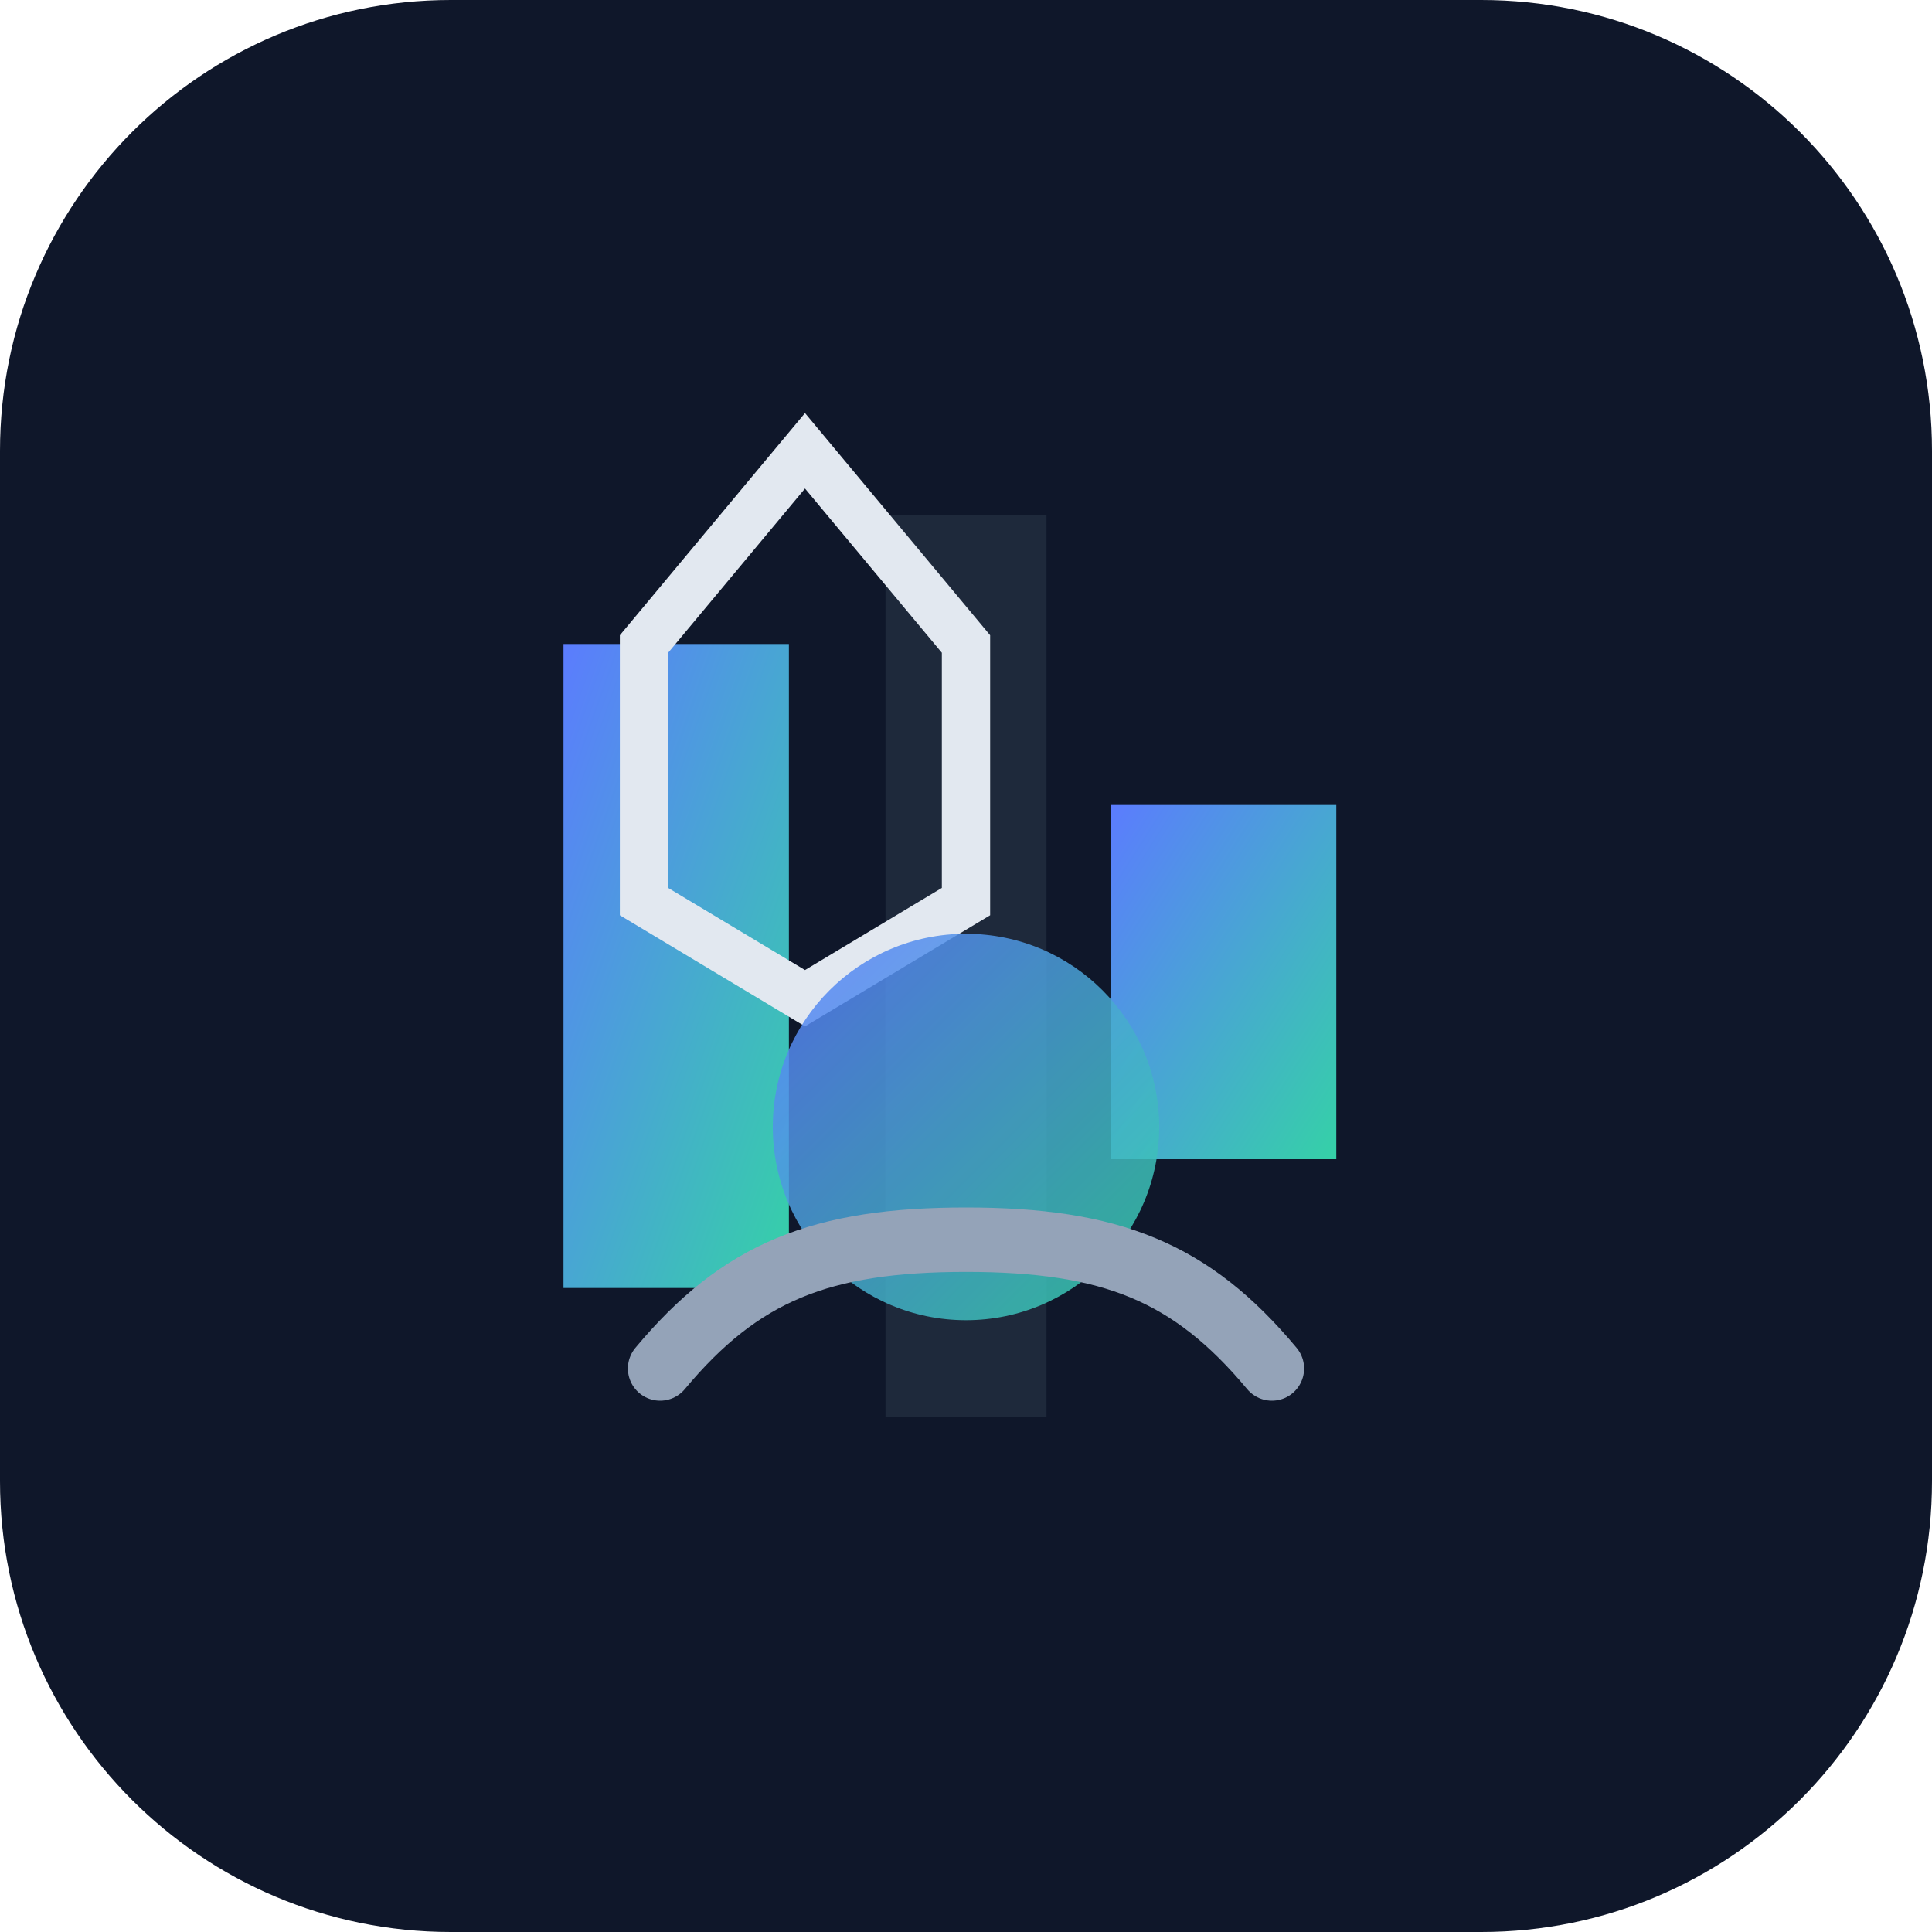
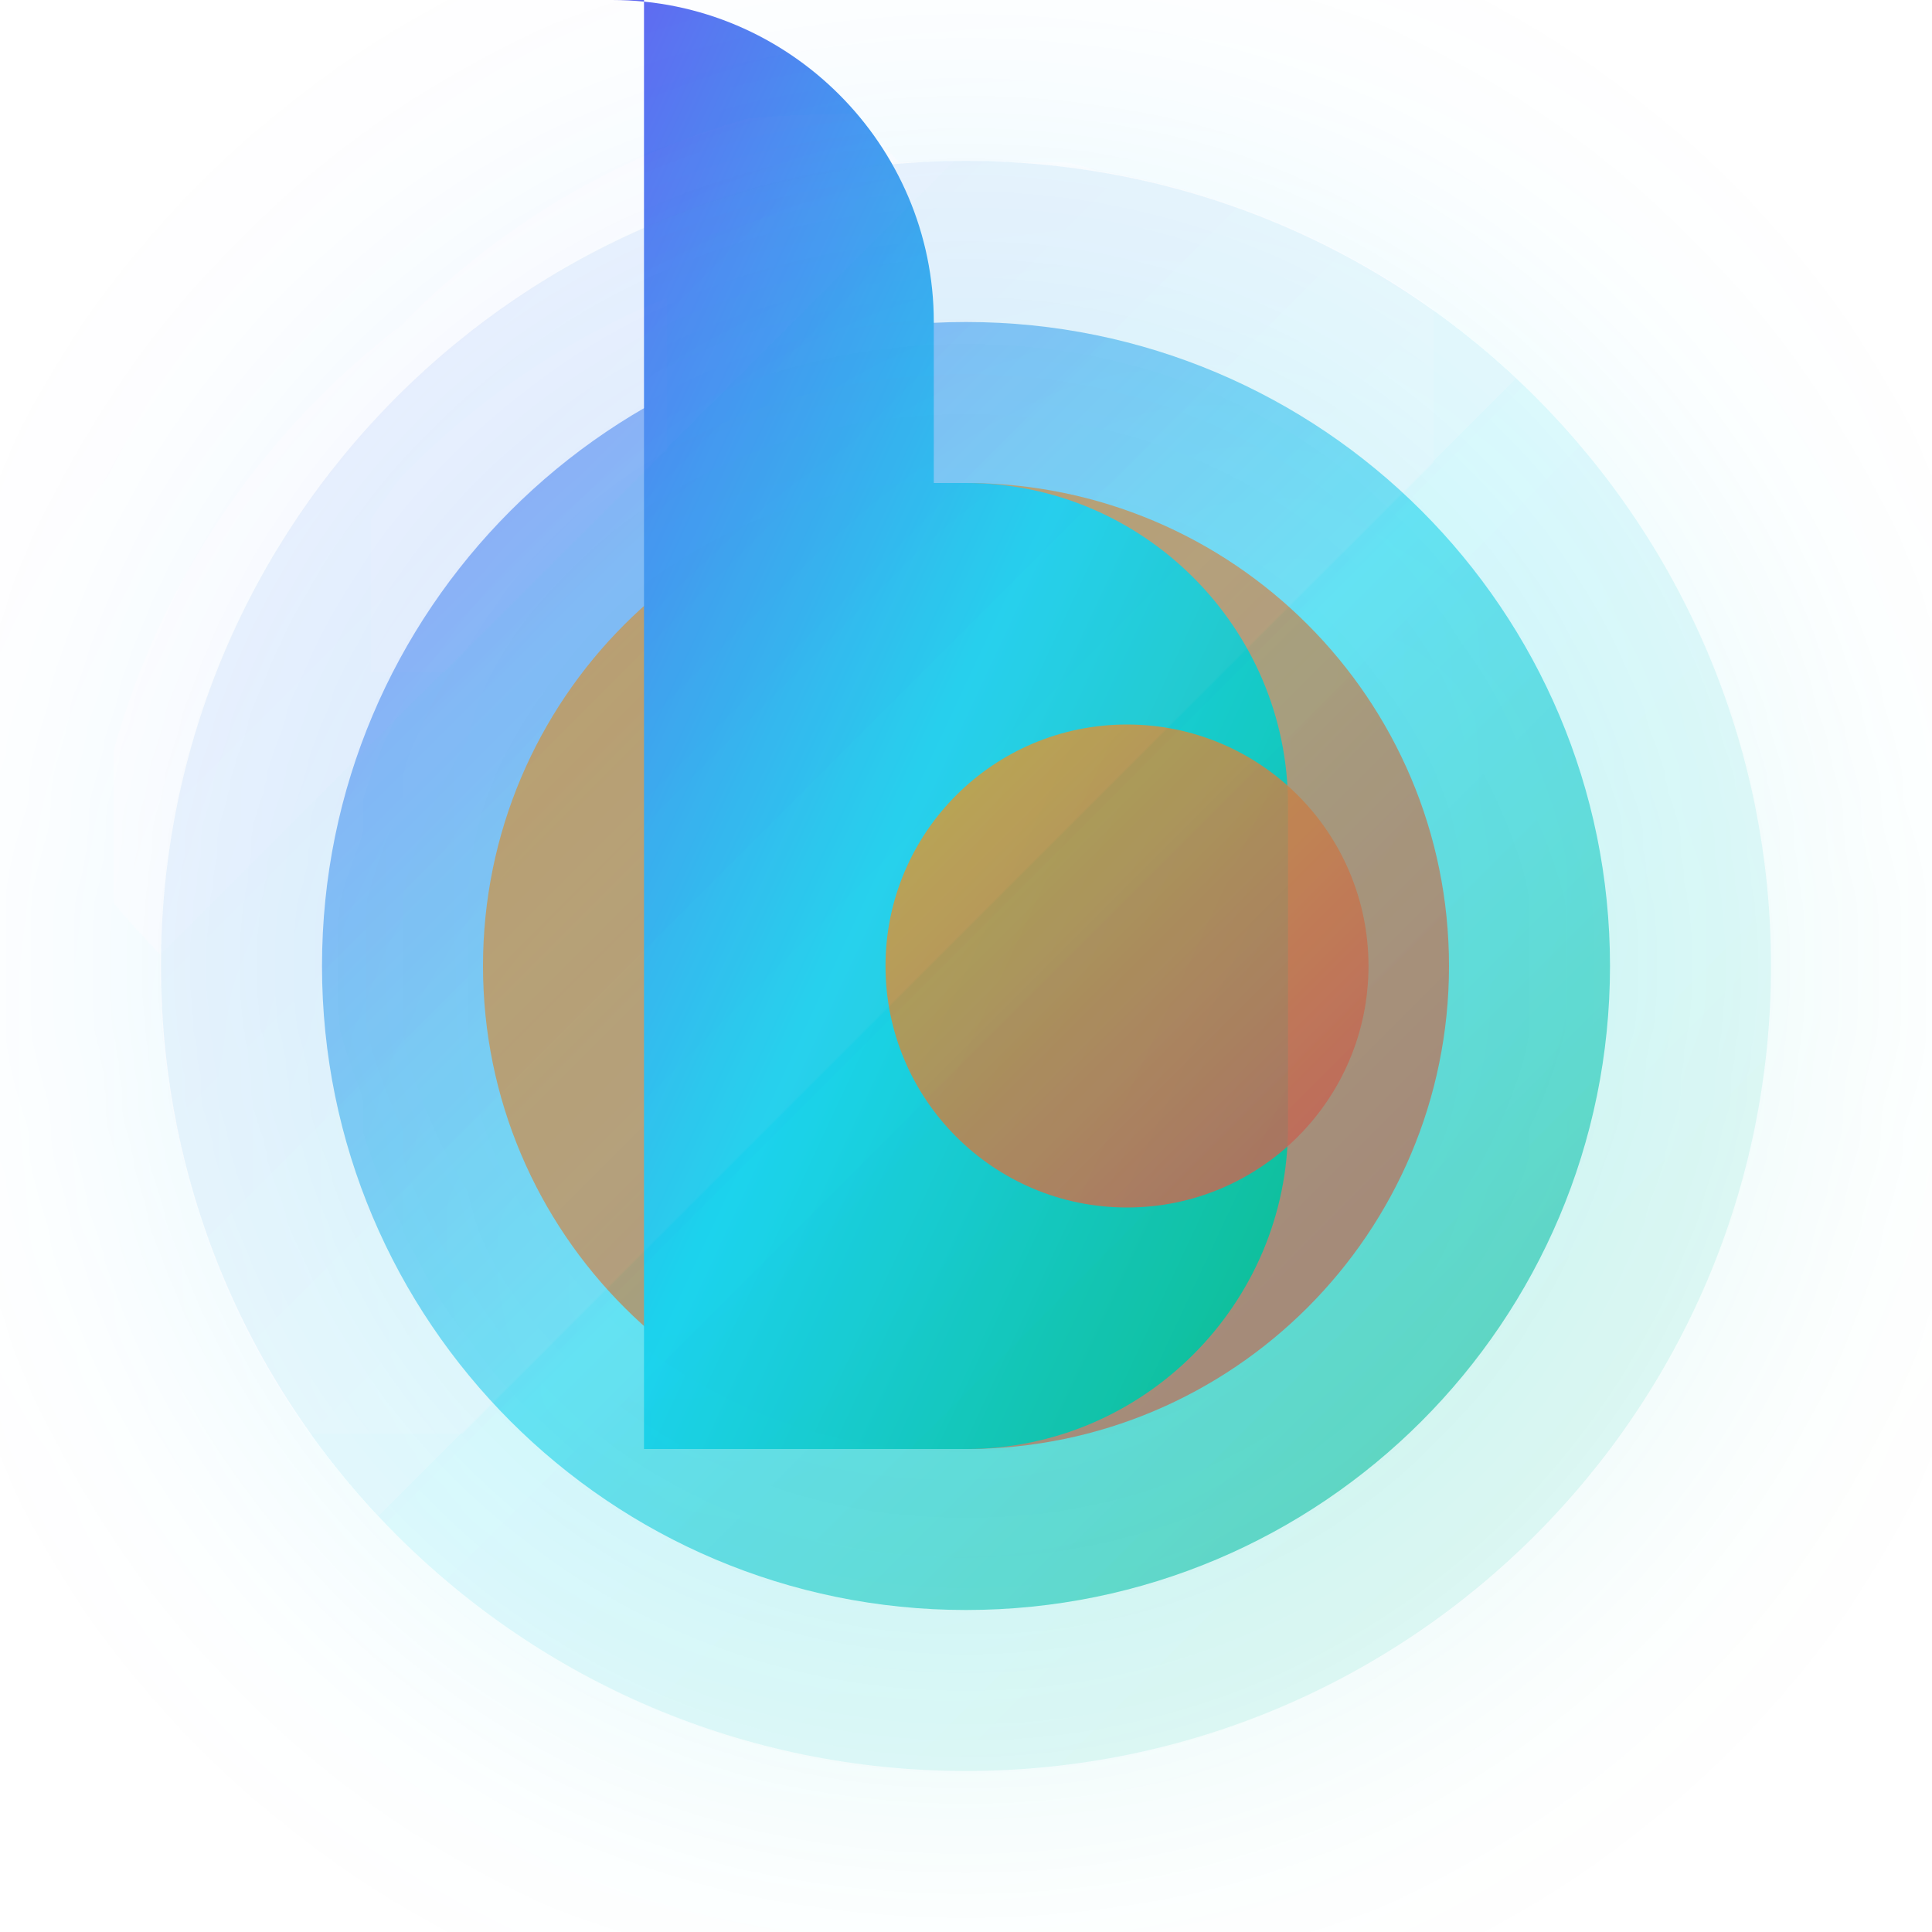
<svg xmlns="http://www.w3.org/2000/svg" width="120" height="120" viewBox="0 0 120 120" fill="none">
  <defs>
-     <linearGradient id="pulseGradient" x1="0" y1="0" x2="1" y2="1">
-       <stop offset="0%" stop-color="#5B7CFE" />
-       <stop offset="100%" stop-color="#35D1A7" />
+     <linearGradient id="pulseGradient1" x1="0" y1="0" x2="1" y2="1">
+       <stop offset="0%" stop-color="#6366F1" /> {/* Indigo-500 */}
+       <stop offset="50%" stop-color="#22D3EE" /> {/* Cyan-500 */}
+       <stop offset="100%" stop-color="#10B981" /> {/* Emerald-500 */}
+     </linearGradient>
+     <linearGradient id="pulseGradient2" x1="0" y1="0" x2="1" y2="1">
+       <stop offset="0%" stop-color="#F59E0B" /> {/* Amber-500 */}
+       <stop offset="100%" stop-color="#EF4444" /> {/* Red-500 */}
    </linearGradient>
  </defs>
-   <rect width="120" height="120" rx="28" fill="#0F172A" />
-   <path d="M35 40h14v40H35z" fill="url(#pulseGradient)" />
-   <path d="M55 32h10v56H55z" fill="#1E293B" />
-   <path d="M69 50h14v22H69z" fill="url(#pulseGradient)" />
-   <path d="M40 40l10-12 10 12v16l-10 6-10-6V40z" fill="none" stroke="#E2E8F0" stroke-width="3" />
-   <circle cx="60" cy="70" r="12" fill="url(#pulseGradient)" opacity="0.85" />
-   <path d="M41 85c5-6 10-8 19-8s14 2 19 8" stroke="#94A3B8" stroke-width="4" stroke-linecap="round" />
+   <g className="animate-pulse">
+     {/* Pulsating background circle */}
+     <circle cx="60" cy="60" r="40" fill="url(#pulseGradient1)" opacity="0.6" />
+     <circle cx="60" cy="60" r="30" fill="url(#pulseGradient2)" opacity="0.7" />
+ 
+     {/* Abstract 'P' shape with gradient */}
+     <path d="M40 30v60h20c11 0 20-9 20-20v-20c0-11-9-20-20-20H58v-10c0-11-9-20-20-20H40Z" fill="url(#pulseGradient1)" />
+     
+     {/* Smaller pulsating element within the 'P' */}
+     <circle cx="70" cy="60" r="15" fill="url(#pulseGradient2)" opacity="0.85">
+       <animate attributeName="r" values="15;20;15" dur="2s" repeatCount="indefinite" />
+       <animate attributeName="opacity" values="0.85;0.5;0.85" dur="2s" repeatCount="indefinite" />
+     </circle>
+ 
+     {/* Subtle glow effect */}
+     <g filter="url(#glow)">
+       <circle cx="60" cy="60" r="50" fill="url(#pulseGradient1)" opacity="0.1" />
+     </g>
+   </g>
+ 
+   {/* Filter for glow effect */}
+   <defs>
+     <filter id="glow">
+       <feGaussianBlur stdDeviation="10" result="coloredBlur" />
+       <feMerge>
+         <feMergeNode in="coloredBlur" />
+         <feMergeNode in="SourceGraphic" />
+       </feMerge>
+     </filter>
+   </defs>
</svg>
